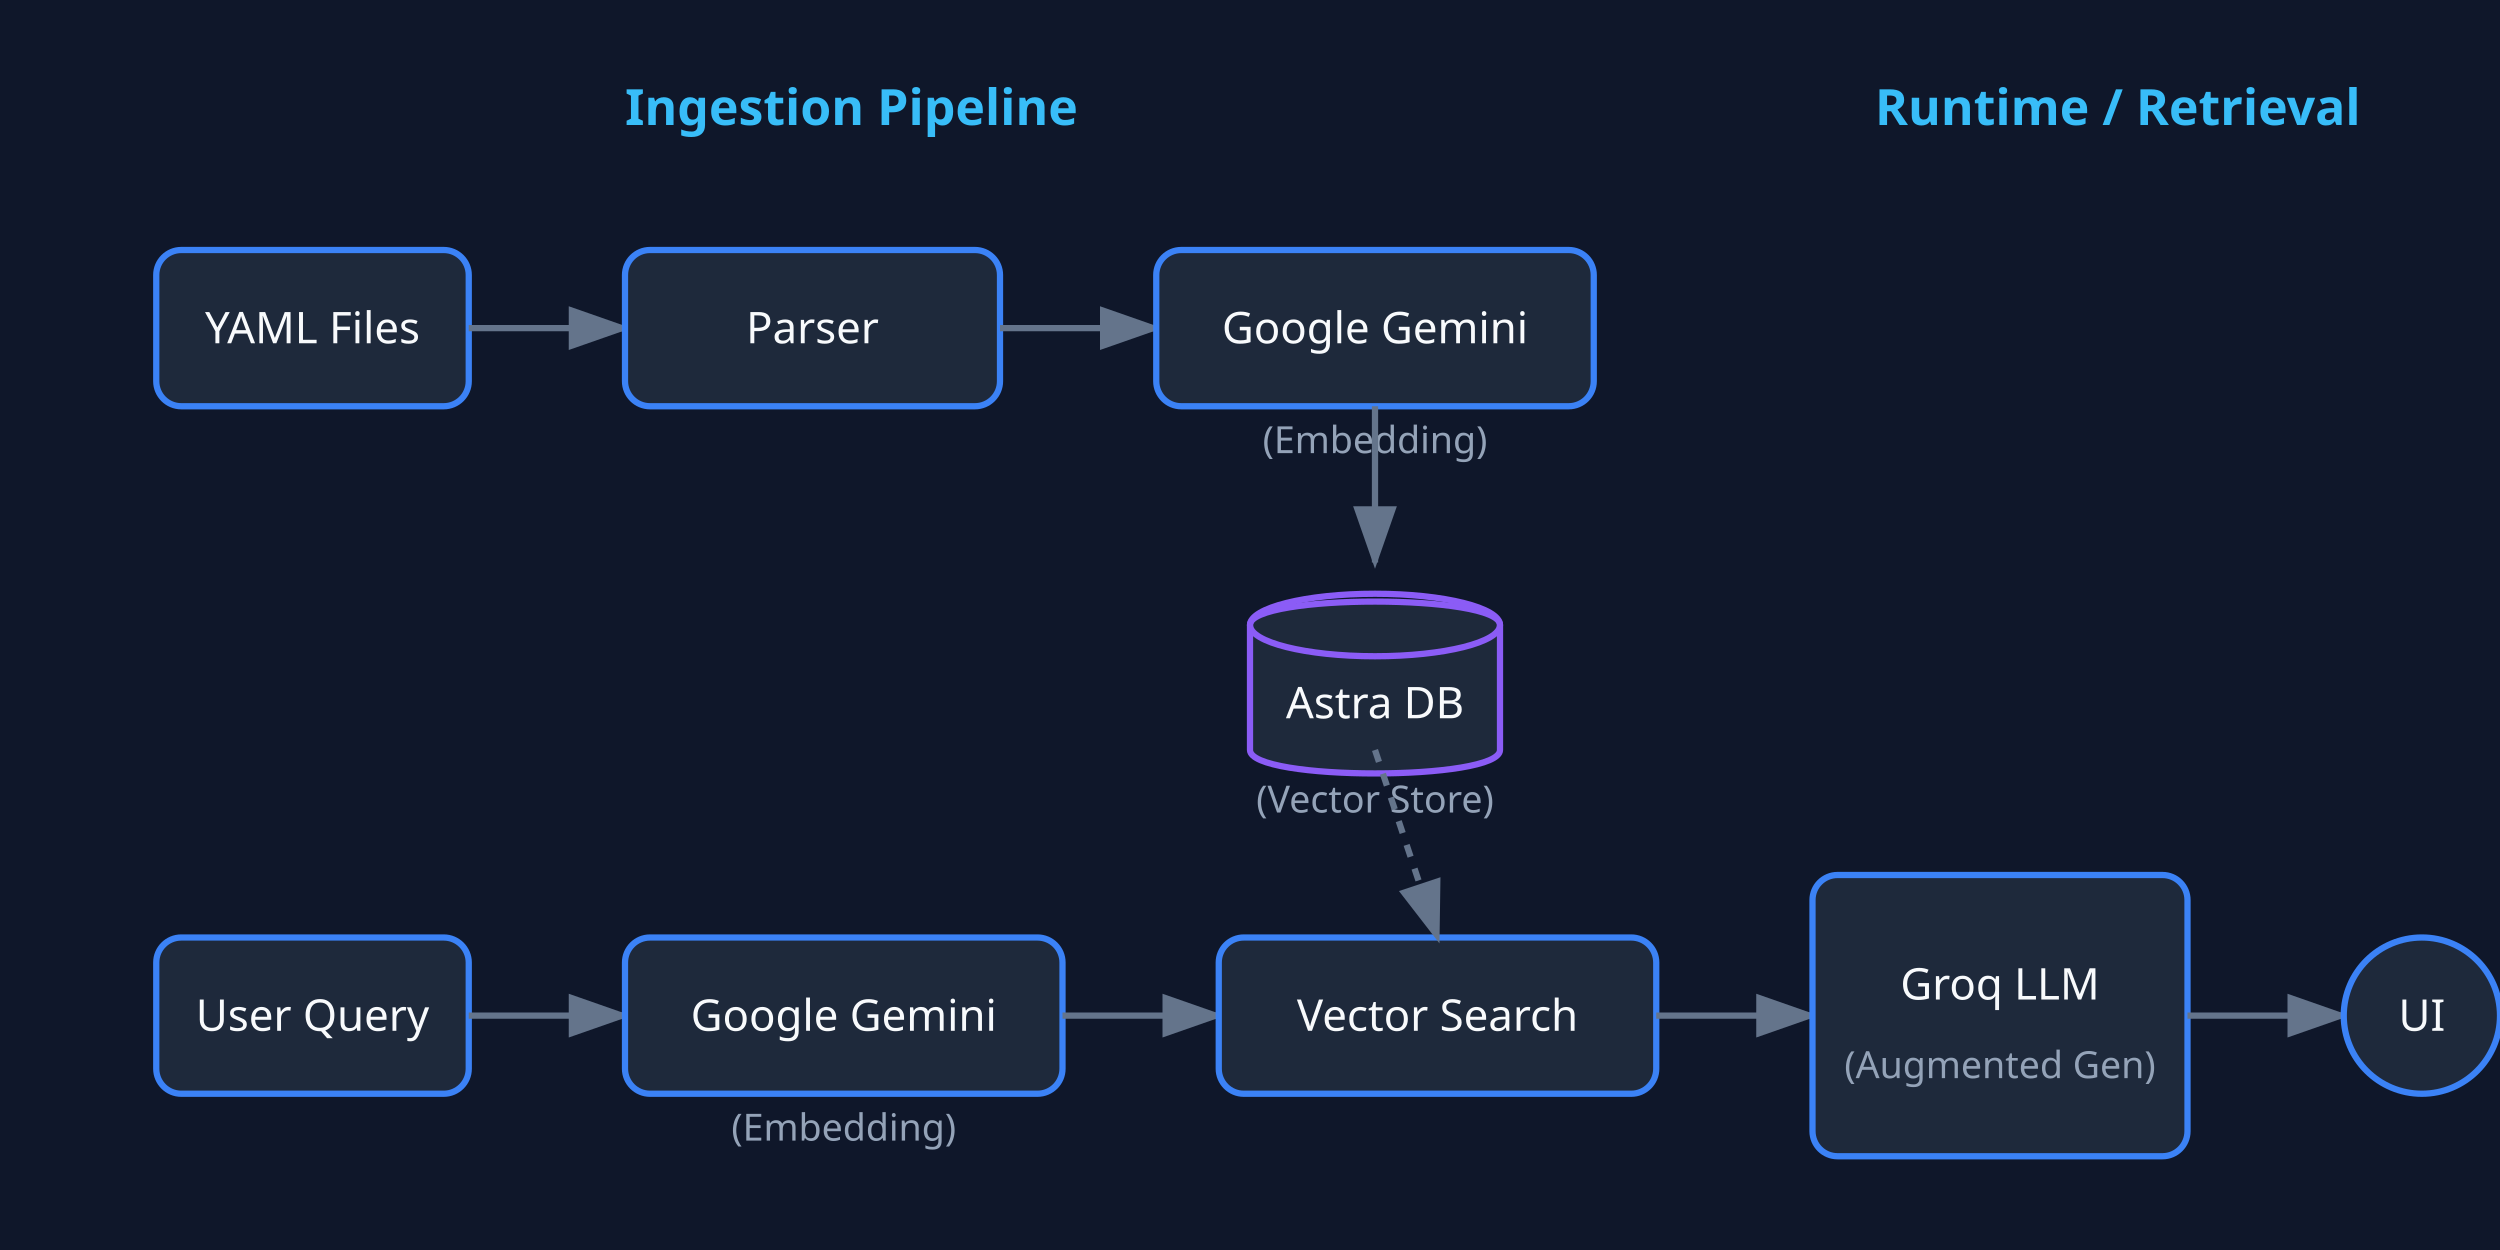
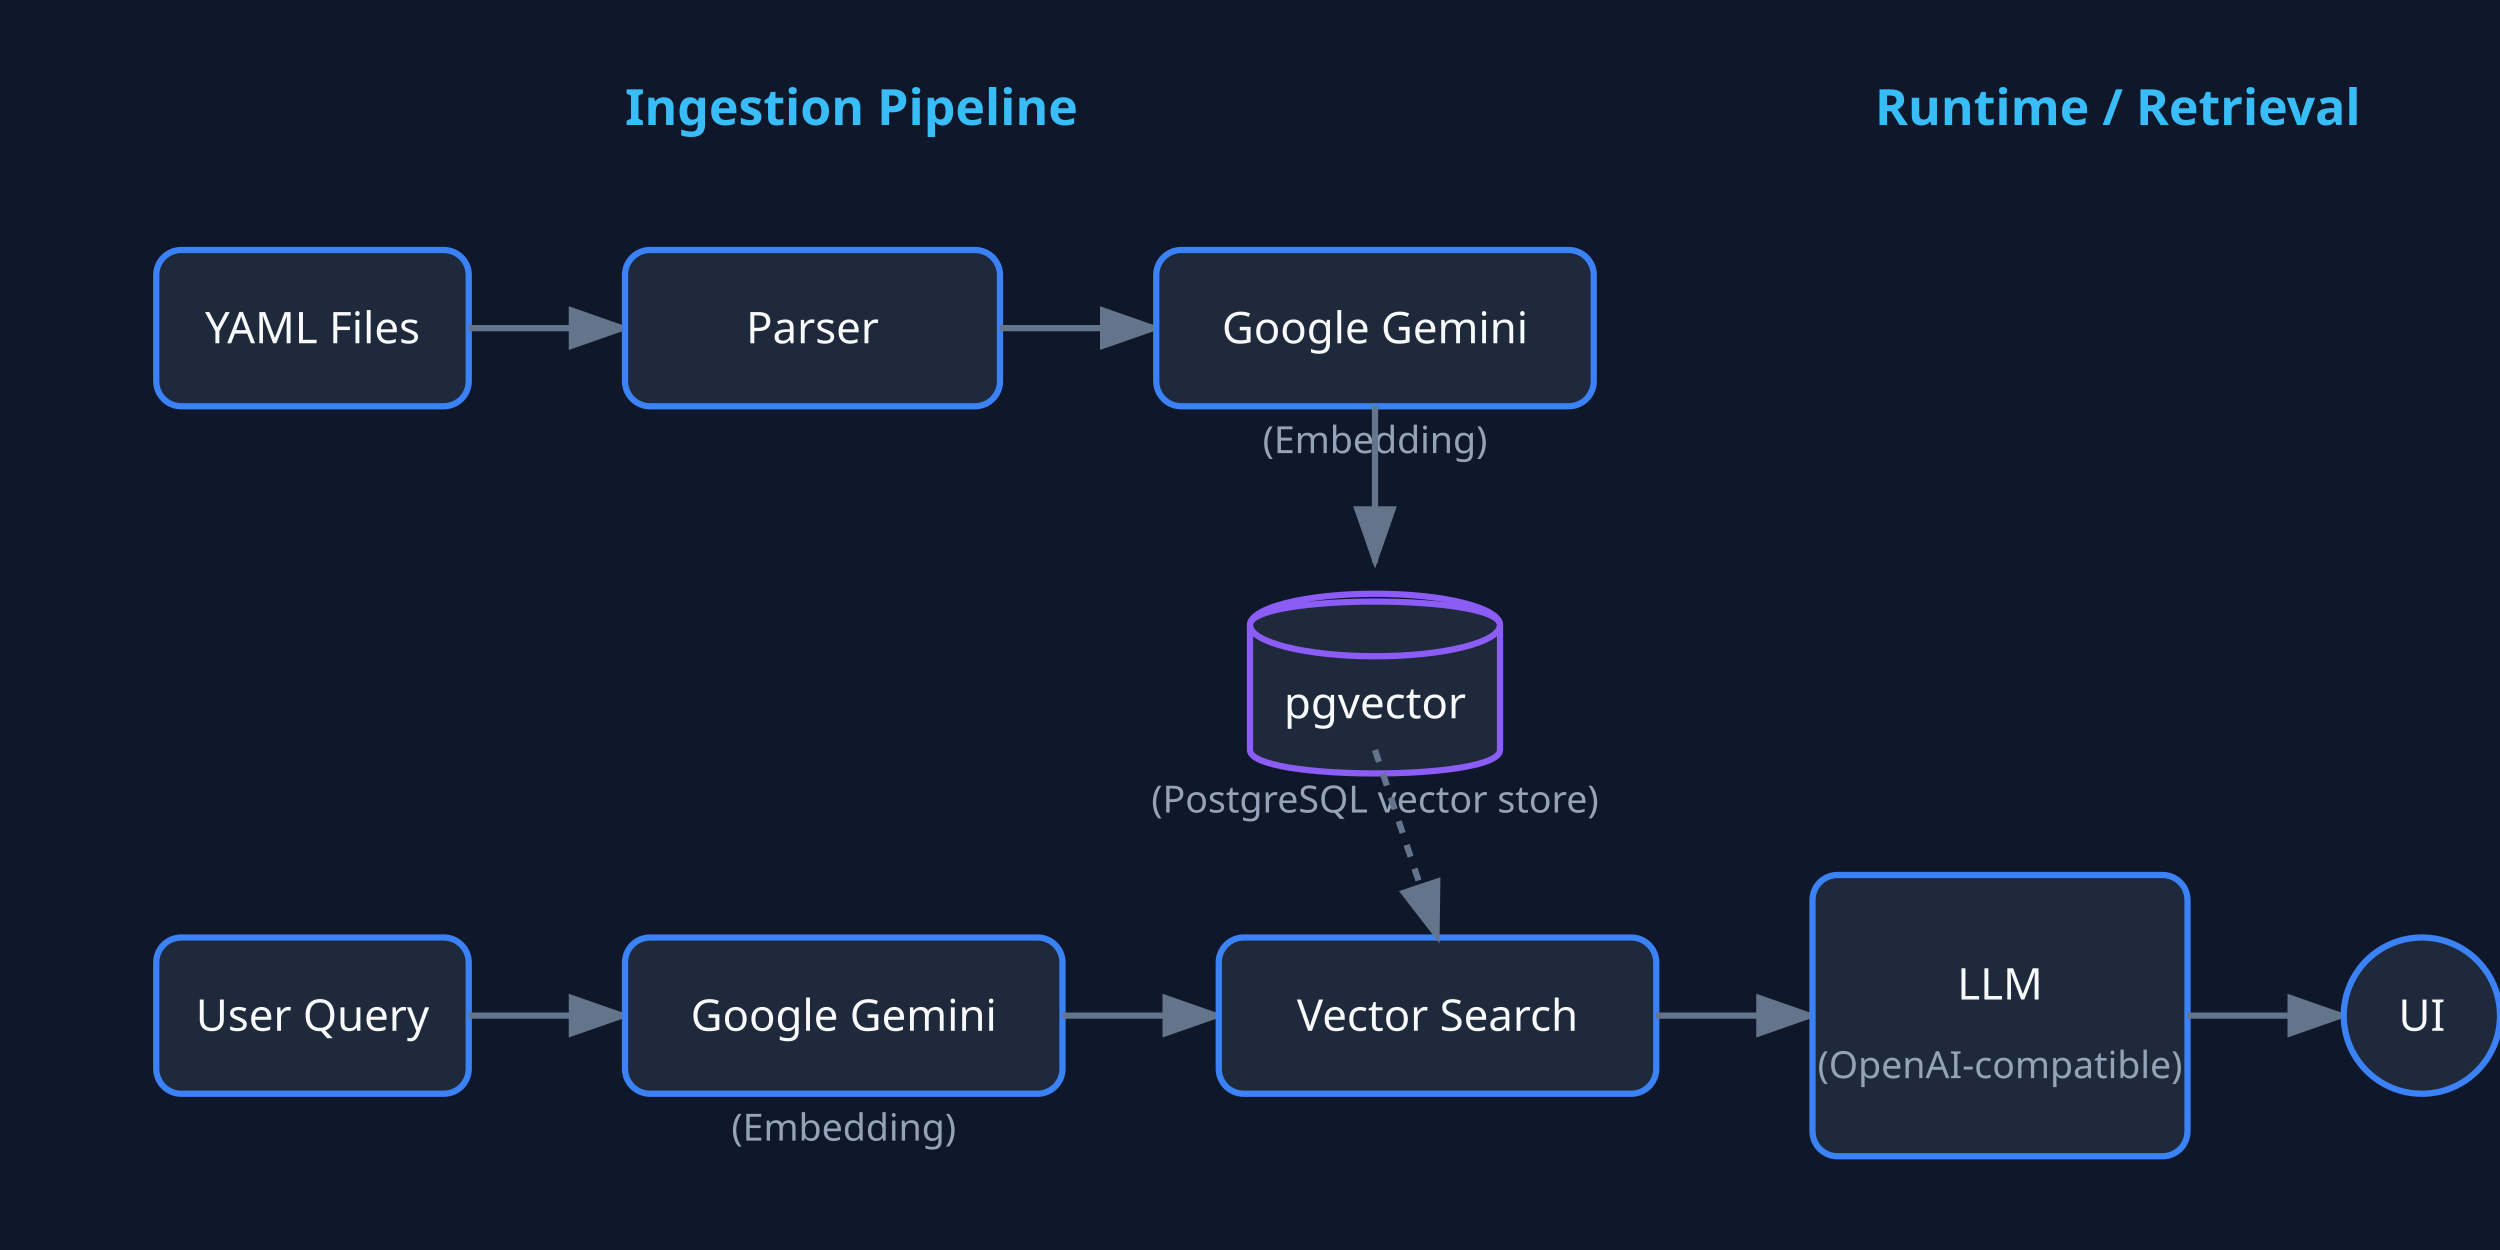
<svg xmlns="http://www.w3.org/2000/svg" viewBox="0 0 800 400">
  <defs>
    <style>
      .box { fill: #1e293b; stroke: #3b82f6; stroke-width: 2; rx: 8; }
      .text { fill: #f8fafc; font-family: sans-serif; font-size: 14px; text-anchor: middle; dominant-baseline: middle; }
      .label { fill: #94a3b8; font-family: sans-serif; font-size: 12px; text-anchor: middle; }
      .arrow { stroke: #64748b; stroke-width: 2; marker-end: url(#arrowhead); }
      .title { fill: #38bdf8; font-family: sans-serif; font-size: 16px; font-weight: bold; }
    </style>
    <marker id="arrowhead" markerWidth="10" markerHeight="7" refX="9" refY="3.5" orient="auto">
      <polygon points="0 0, 10 3.5, 0 7" fill="#64748b" />
    </marker>
  </defs>
  <rect width="800" height="400" fill="#0f172a" />
  <text x="200" y="40" class="title">Ingestion Pipeline</text>
  <rect x="50" y="80" width="100" height="50" class="box" />
  <text x="100" y="105" class="text">YAML Files</text>
  <line x1="150" y1="105" x2="200" y2="105" class="arrow" />
  <rect x="200" y="80" width="120" height="50" class="box" />
  <text x="260" y="105" class="text">Parser</text>
  <line x1="320" y1="105" x2="370" y2="105" class="arrow" />
  <rect x="370" y="80" width="140" height="50" class="box" />
  <text x="440" y="105" class="text">Google Gemini</text>
  <text x="440" y="145" class="label">(Embedding)</text>
  <line x1="440" y1="130" x2="440" y2="180" class="arrow" />
  <path d="M 400 200 C 400 190 480 190 480 200 L 480 240 C 480 250 400 250 400 240 Z" fill="#1e293b" stroke="#8b5cf6" stroke-width="2" />
  <ellipse cx="440" cy="200" rx="40" ry="10" fill="none" stroke="#8b5cf6" stroke-width="2" />
-   <text x="440" y="225" class="text">Astra DB</text>
-   <text x="440" y="260" class="label">(Vector Store)</text>
+   <text x="440" y="225" class="text">pgvector</text>
+   <text x="440" y="260" class="label">(PostgreSQL vector store)</text>
  <text x="600" y="40" class="title">Runtime / Retrieval</text>
  <rect x="50" y="300" width="100" height="50" class="box" stroke="#10b981" />
  <text x="100" y="325" class="text">User Query</text>
  <line x1="150" y1="325" x2="200" y2="325" class="arrow" />
  <rect x="200" y="300" width="140" height="50" class="box" />
  <text x="270" y="325" class="text">Google Gemini</text>
  <text x="270" y="365" class="label">(Embedding)</text>
  <line x1="340" y1="325" x2="390" y2="325" class="arrow" />
  <rect x="390" y="300" width="140" height="50" class="box" />
  <text x="460" y="325" class="text">Vector Search</text>
  <line x1="440" y1="240" x2="460" y2="300" class="arrow" stroke-dasharray="4" />
  <line x1="530" y1="325" x2="580" y2="325" class="arrow" />
  <rect x="580" y="280" width="120" height="90" class="box" stroke="#f43f5e" />
-   <text x="640" y="315" class="text">Groq LLM</text>
-   <text x="640" y="345" class="label">(Augmented Gen)</text>
+   <text x="640" y="315" class="text">LLM</text>
+   <text x="640" y="345" class="label">(OpenAI-compatible)</text>
  <line x1="700" y1="325" x2="750" y2="325" class="arrow" />
  <circle cx="775" cy="325" r="25" fill="#1e293b" stroke="#3b82f6" stroke-width="2" />
  <text x="775" y="325" class="text">UI</text>
</svg>
